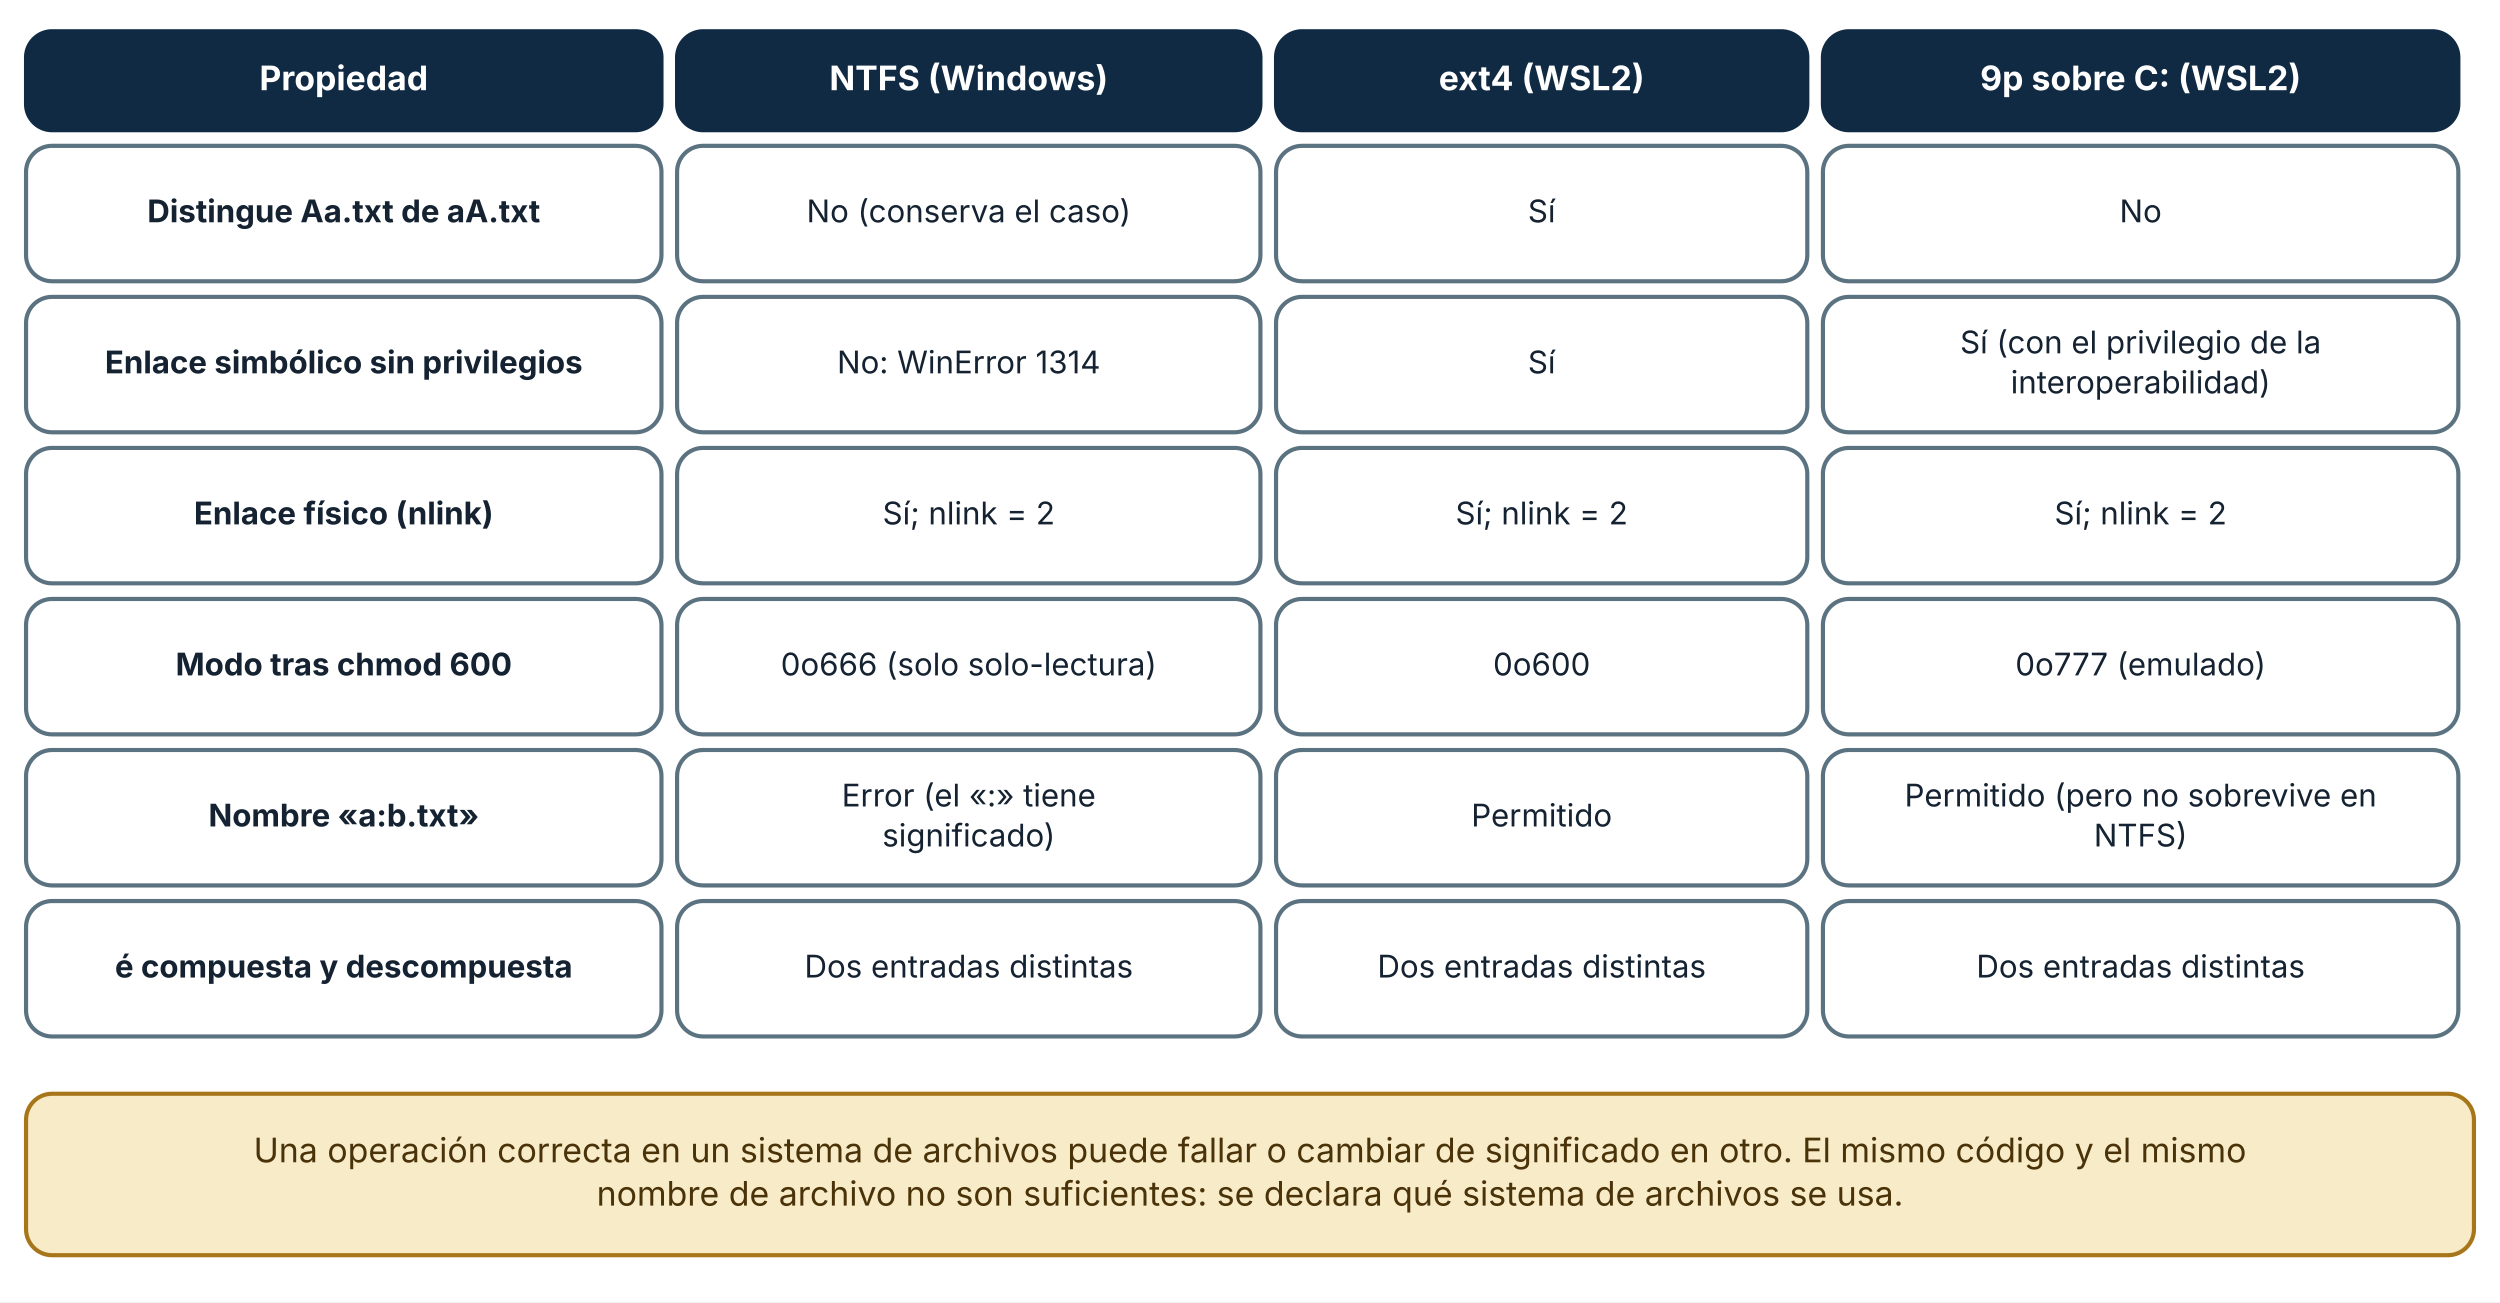
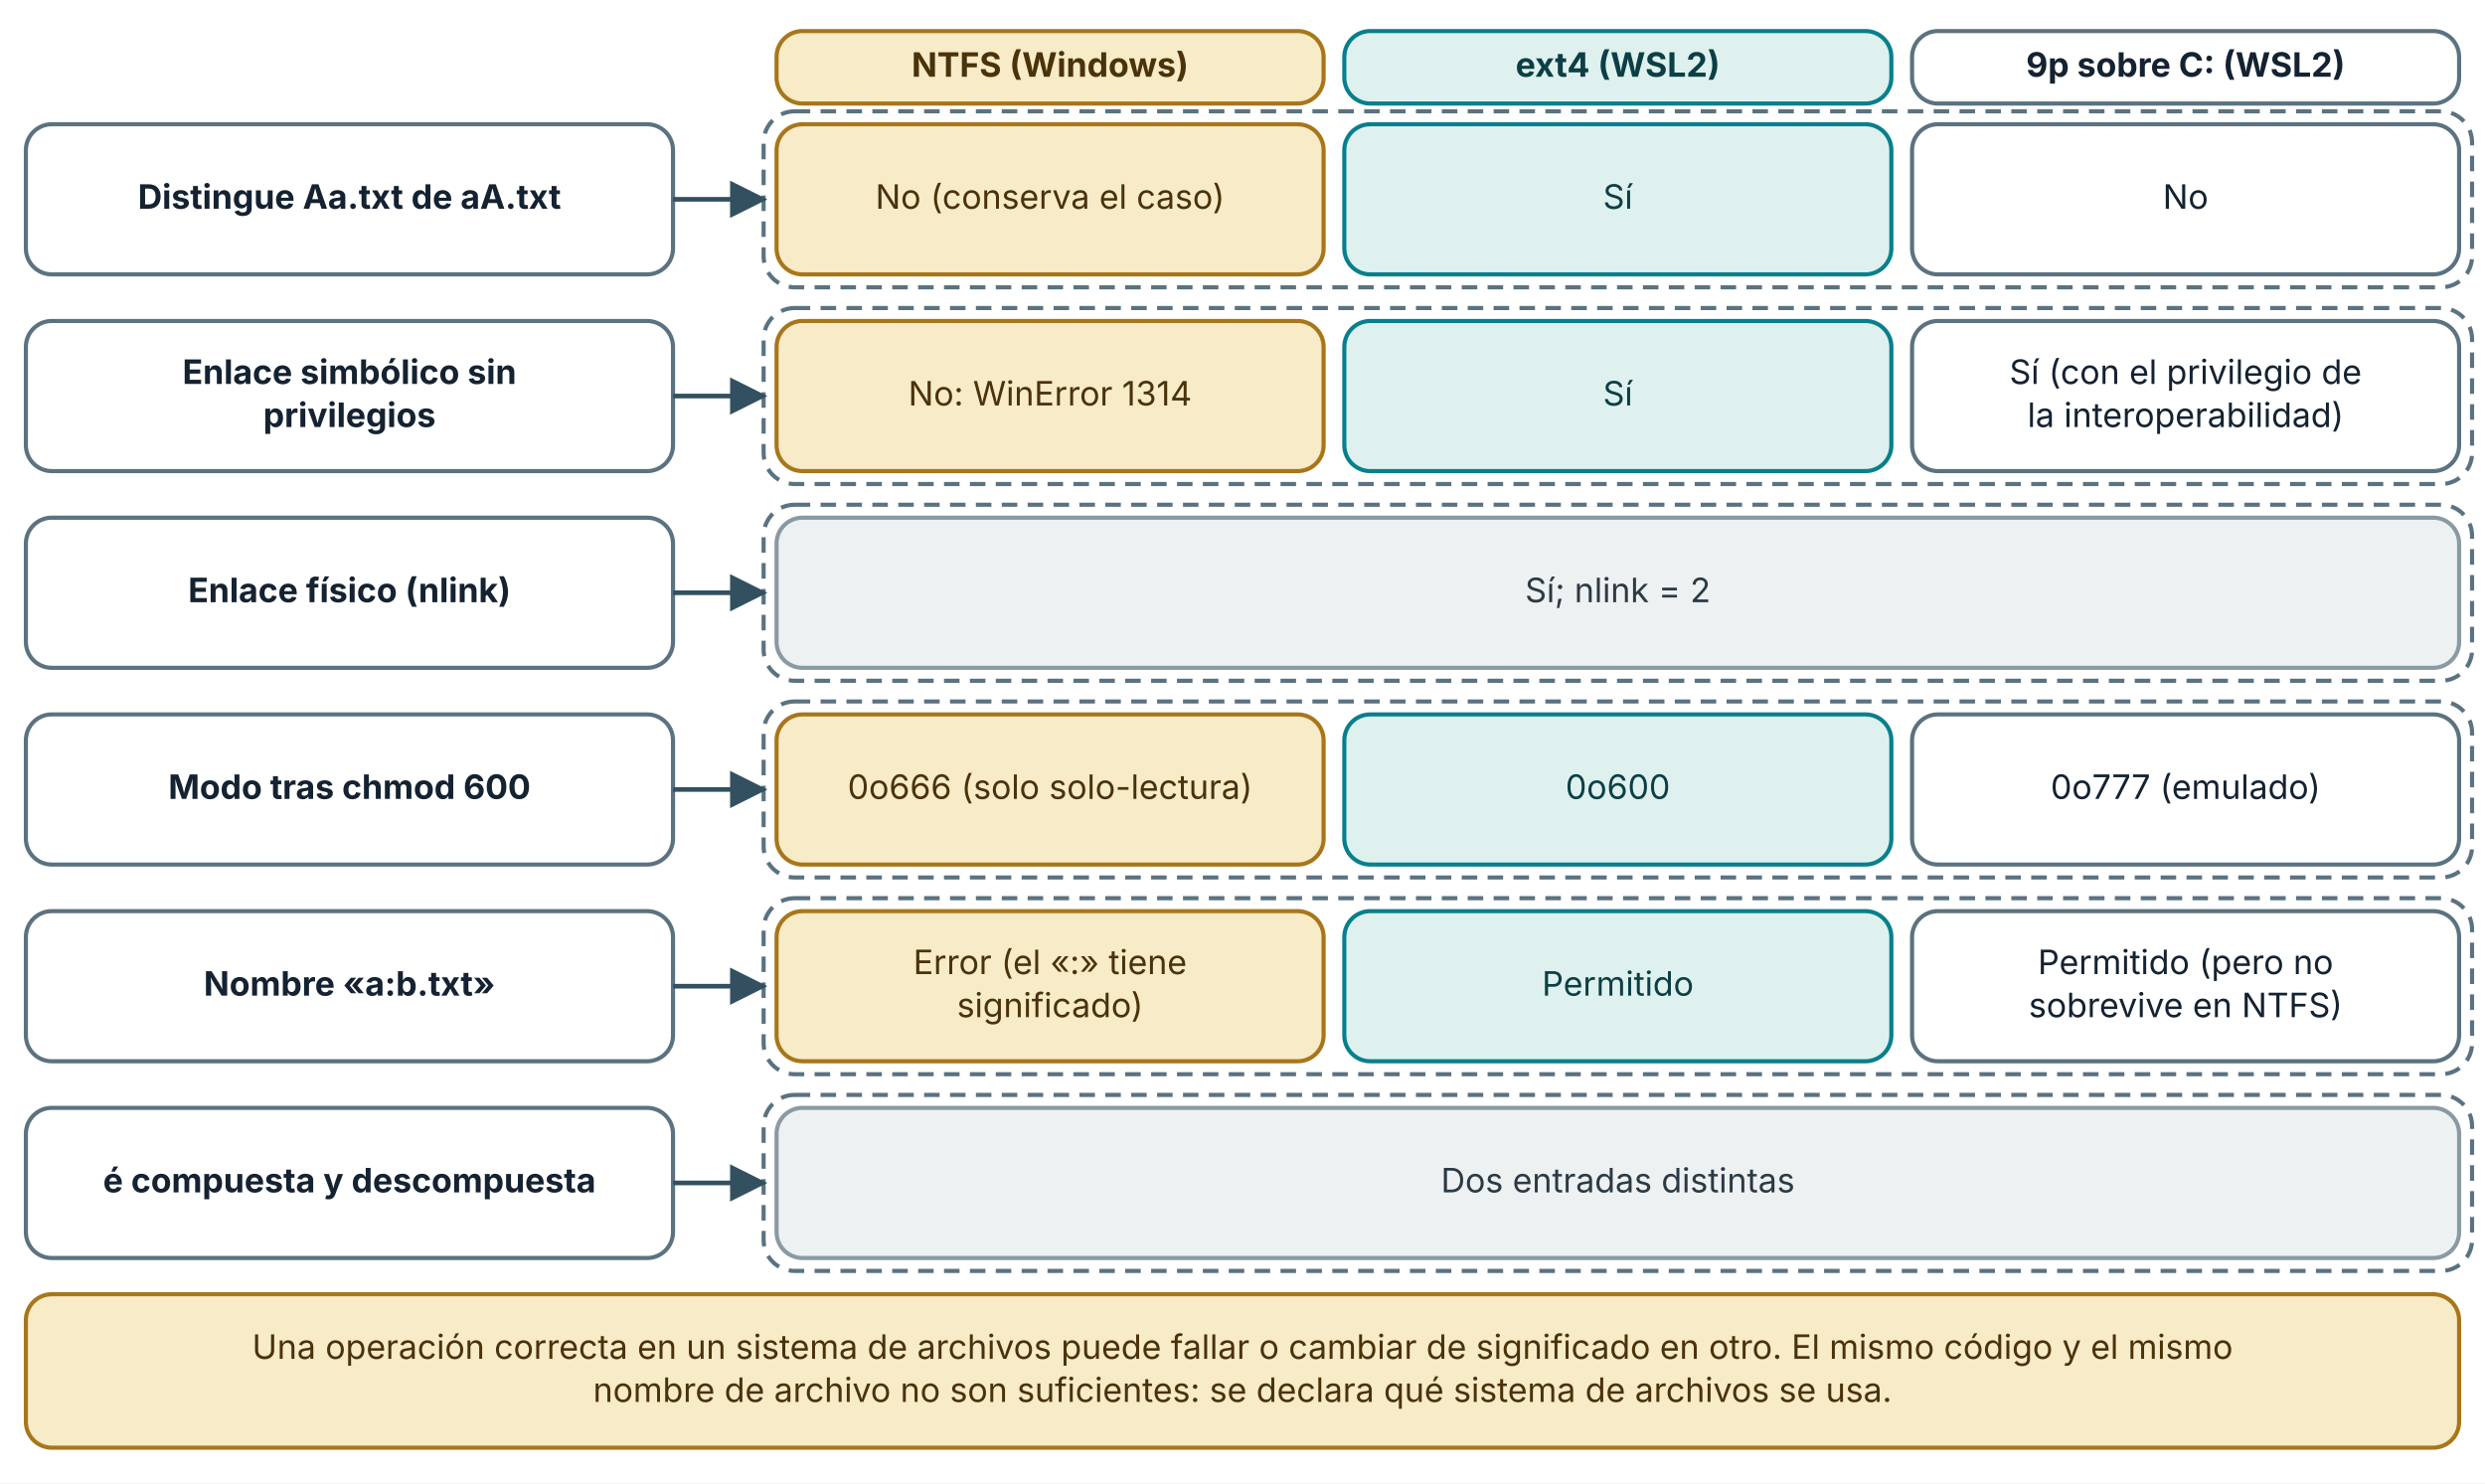
- <svg xmlns="http://www.w3.org/2000/svg" viewBox="0 0 960 500" width="960" height="500" role="img" aria-labelledby="t d" font-family="Inter, 'Segoe UI', system-ui, -apple-system, sans-serif">
+ <svg xmlns="http://www.w3.org/2000/svg" viewBox="0 0 960 573" width="960" height="573" role="img" aria-labelledby="t d" font-family="Inter, 'Segoe UI', system-ui, -apple-system, sans-serif">
  <defs>
    <marker id="arrow" viewBox="0 0 10 10" refX="9" refY="5" markerWidth="8" markerHeight="8" orient="auto-start-reverse">
      <path d="M0,0 L10,5 L0,10 z" fill="#32505f" />
    </marker>
    <marker id="arrow-coral" viewBox="0 0 10 10" refX="9" refY="5" markerWidth="8" markerHeight="8" orient="auto-start-reverse">
      <path d="M0,0 L10,5 L0,10 z" fill="#c0432f" />
    </marker>
  </defs>
-   <rect width="960" height="500" fill="#ffffff" />
-   <rect x="10" y="12" width="244" height="38" rx="10" fill="#102a43" stroke="#102a43" stroke-width="1.6" />
-   <text x="132" y="34.64" font-size="13" text-anchor="middle" font-weight="700" fill="#ffffff">
-     <tspan x="132" dy="0">Propiedad</tspan>
+   <rect width="960" height="573" fill="#ffffff" />
+   <rect x="300" y="12" width="211.333" height="28" rx="10" fill="#f7ebc8" stroke="#a8761a" stroke-width="1.6" />
+   <text x="405.667" y="29.64" font-size="13" text-anchor="middle" font-weight="700" fill="#4a3209">
+     <tspan x="405.667" dy="0">NTFS (Windows)</tspan>
  </text>
-   <rect x="260" y="12" width="224" height="38" rx="10" fill="#102a43" stroke="#102a43" stroke-width="1.6" />
-   <text x="372" y="34.64" font-size="13" text-anchor="middle" font-weight="700" fill="#ffffff">
-     <tspan x="372" dy="0">NTFS (Windows)</tspan>
+   <rect x="519.333" y="12" width="211.333" height="28" rx="10" fill="#dff1ee" stroke="#087f8c" stroke-width="1.6" />
+   <text x="625" y="29.64" font-size="13" text-anchor="middle" font-weight="700" fill="#0b3f45">
+     <tspan x="625" dy="0">ext4 (WSL2)</tspan>
  </text>
-   <rect x="490" y="12" width="204" height="38" rx="10" fill="#102a43" stroke="#102a43" stroke-width="1.6" />
-   <text x="592" y="34.64" font-size="13" text-anchor="middle" font-weight="700" fill="#ffffff">
-     <tspan x="592" dy="0">ext4 (WSL2)</tspan>
+   <rect x="738.667" y="12" width="211.333" height="28" rx="10" fill="#ffffff" stroke="#5b7280" stroke-width="1.6" />
+   <text x="844.333" y="29.64" font-size="13" text-anchor="middle" font-weight="700" fill="#142231">
+     <tspan x="844.333" dy="0">9p sobre C: (WSL2)</tspan>
  </text>
-   <rect x="700" y="12" width="244" height="38" rx="10" fill="#102a43" stroke="#102a43" stroke-width="1.6" />
-   <text x="822" y="34.64" font-size="13" text-anchor="middle" font-weight="700" fill="#ffffff">
-     <tspan x="822" dy="0">9p sobre C: (WSL2)</tspan>
+   <rect x="10" y="48" width="250" height="58" rx="10" fill="#ffffff" stroke="#5b7280" stroke-width="1.6" />
+   <text x="135" y="80.64" font-size="13" text-anchor="middle" font-weight="700" fill="#142231">
+     <tspan x="135" dy="0">Distingue Aa.txt de aA.txt</tspan>
  </text>
-   <rect x="10" y="56" width="244" height="52" rx="10" fill="#ffffff" stroke="#5b7280" stroke-width="1.6" />
-   <text x="132" y="85.36" font-size="12" text-anchor="middle" font-weight="700" fill="#142231">
-     <tspan x="132" dy="0">Distingue Aa.txt de aA.txt</tspan>
+   <rect x="295" y="43" width="660" height="68" rx="12" fill="#ffffff" stroke="#5b7280" stroke-width="1.6" stroke-dasharray="6 4" />
+   <polyline points="260,77 295,77" fill="none" stroke="#32505f" stroke-width="1.8" marker-end="url(#arrow)" />
+   <rect x="300" y="48" width="211.333" height="58" rx="10" fill="#f7ebc8" stroke="#a8761a" stroke-width="1.6" />
+   <text x="405.667" y="80.64" font-size="13" text-anchor="middle" font-weight="400" fill="#4a3209">
+     <tspan x="405.667" dy="0">No (conserva el caso)</tspan>
  </text>
-   <rect x="260" y="56" width="224" height="52" rx="10" fill="#ffffff" stroke="#5b7280" stroke-width="1.6" />
-   <text x="372" y="85.36" font-size="12" text-anchor="middle" font-weight="400" fill="#142231">
-     <tspan x="372" dy="0">No (conserva el caso)</tspan>
+   <rect x="519.333" y="48" width="211.333" height="58" rx="10" fill="#dff1ee" stroke="#087f8c" stroke-width="1.6" />
+   <text x="625" y="80.64" font-size="13" text-anchor="middle" font-weight="400" fill="#0b3f45">
+     <tspan x="625" dy="0">Sí</tspan>
  </text>
-   <rect x="490" y="56" width="204" height="52" rx="10" fill="#ffffff" stroke="#5b7280" stroke-width="1.6" />
-   <text x="592" y="85.36" font-size="12" text-anchor="middle" font-weight="400" fill="#142231">
-     <tspan x="592" dy="0">Sí</tspan>
+   <rect x="738.667" y="48" width="211.333" height="58" rx="10" fill="#ffffff" stroke="#5b7280" stroke-width="1.6" />
+   <text x="844.333" y="80.64" font-size="13" text-anchor="middle" font-weight="400" fill="#142231">
+     <tspan x="844.333" dy="0">No</tspan>
  </text>
-   <rect x="700" y="56" width="244" height="52" rx="10" fill="#ffffff" stroke="#5b7280" stroke-width="1.6" />
-   <text x="822" y="85.36" font-size="12" text-anchor="middle" font-weight="400" fill="#142231">
-     <tspan x="822" dy="0">No</tspan>
+   <rect x="10" y="124" width="250" height="58" rx="10" fill="#ffffff" stroke="#5b7280" stroke-width="1.6" />
+   <text x="135" y="148.32" font-size="13" text-anchor="middle" font-weight="700" fill="#142231">
+     <tspan x="135" dy="0">Enlace simbólico sin</tspan>
  </text>
-   <rect x="10" y="114" width="244" height="52" rx="10" fill="#ffffff" stroke="#5b7280" stroke-width="1.6" />
-   <text x="132" y="143.36" font-size="12" text-anchor="middle" font-weight="700" fill="#142231">
-     <tspan x="132" dy="0">Enlace simbólico sin privilegios</tspan>
+   <text x="135" y="164.96" font-size="13" text-anchor="middle" font-weight="700" fill="#142231">
+     <tspan x="135" dy="0">privilegios</tspan>
  </text>
-   <rect x="260" y="114" width="224" height="52" rx="10" fill="#ffffff" stroke="#5b7280" stroke-width="1.6" />
-   <text x="372" y="143.36" font-size="12" text-anchor="middle" font-weight="400" fill="#142231">
-     <tspan x="372" dy="0">No: WinError 1314</tspan>
+   <rect x="295" y="119" width="660" height="68" rx="12" fill="#ffffff" stroke="#5b7280" stroke-width="1.6" stroke-dasharray="6 4" />
+   <polyline points="260,153 295,153" fill="none" stroke="#32505f" stroke-width="1.8" marker-end="url(#arrow)" />
+   <rect x="300" y="124" width="211.333" height="58" rx="10" fill="#f7ebc8" stroke="#a8761a" stroke-width="1.6" />
+   <text x="405.667" y="156.64" font-size="13" text-anchor="middle" font-weight="400" fill="#4a3209">
+     <tspan x="405.667" dy="0">No: WinError 1314</tspan>
  </text>
-   <rect x="490" y="114" width="204" height="52" rx="10" fill="#ffffff" stroke="#5b7280" stroke-width="1.6" />
-   <text x="592" y="143.36" font-size="12" text-anchor="middle" font-weight="400" fill="#142231">
-     <tspan x="592" dy="0">Sí</tspan>
+   <rect x="519.333" y="124" width="211.333" height="58" rx="10" fill="#dff1ee" stroke="#087f8c" stroke-width="1.6" />
+   <text x="625" y="156.64" font-size="13" text-anchor="middle" font-weight="400" fill="#0b3f45">
+     <tspan x="625" dy="0">Sí</tspan>
  </text>
-   <rect x="700" y="114" width="244" height="52" rx="10" fill="#ffffff" stroke="#5b7280" stroke-width="1.6" />
-   <text x="822" y="135.68" font-size="12" text-anchor="middle" font-weight="400" fill="#142231">
-     <tspan x="822" dy="0">Sí (con el privilegio de la</tspan>
+   <rect x="738.667" y="124" width="211.333" height="58" rx="10" fill="#ffffff" stroke="#5b7280" stroke-width="1.6" />
+   <text x="844.333" y="148.32" font-size="13" text-anchor="middle" font-weight="400" fill="#142231">
+     <tspan x="844.333" dy="0">Sí (con el privilegio de</tspan>
  </text>
-   <text x="822" y="151.04" font-size="12" text-anchor="middle" font-weight="400" fill="#142231">
-     <tspan x="822" dy="0">interoperabilidad)</tspan>
+   <text x="844.333" y="164.96" font-size="13" text-anchor="middle" font-weight="400" fill="#142231">
+     <tspan x="844.333" dy="0">la interoperabilidad)</tspan>
  </text>
-   <rect x="10" y="172" width="244" height="52" rx="10" fill="#ffffff" stroke="#5b7280" stroke-width="1.6" />
-   <text x="132" y="201.36" font-size="12" text-anchor="middle" font-weight="700" fill="#142231">
-     <tspan x="132" dy="0">Enlace físico (nlink)</tspan>
+   <rect x="10" y="200" width="250" height="58" rx="10" fill="#ffffff" stroke="#5b7280" stroke-width="1.6" />
+   <text x="135" y="232.64" font-size="13" text-anchor="middle" font-weight="700" fill="#142231">
+     <tspan x="135" dy="0">Enlace físico (nlink)</tspan>
  </text>
-   <rect x="260" y="172" width="224" height="52" rx="10" fill="#ffffff" stroke="#5b7280" stroke-width="1.6" />
-   <text x="372" y="201.36" font-size="12" text-anchor="middle" font-weight="400" fill="#142231">
-     <tspan x="372" dy="0">Sí; nlink = 2</tspan>
+   <rect x="295" y="195" width="660" height="68" rx="12" fill="#ffffff" stroke="#5b7280" stroke-width="1.6" stroke-dasharray="6 4" />
+   <polyline points="260,229 295,229" fill="none" stroke="#32505f" stroke-width="1.8" marker-end="url(#arrow)" />
+   <rect x="300" y="200" width="650" height="58" rx="10" fill="#eef1f2" stroke="#8a9aa3" stroke-width="1.6" />
+   <text x="625" y="232.64" font-size="13" text-anchor="middle" font-weight="400" fill="#2b3a44">
+     <tspan x="625" dy="0">Sí; nlink = 2</tspan>
  </text>
-   <rect x="490" y="172" width="204" height="52" rx="10" fill="#ffffff" stroke="#5b7280" stroke-width="1.6" />
-   <text x="592" y="201.36" font-size="12" text-anchor="middle" font-weight="400" fill="#142231">
-     <tspan x="592" dy="0">Sí; nlink = 2</tspan>
+   <rect x="10" y="276" width="250" height="58" rx="10" fill="#ffffff" stroke="#5b7280" stroke-width="1.6" />
+   <text x="135" y="308.64" font-size="13" text-anchor="middle" font-weight="700" fill="#142231">
+     <tspan x="135" dy="0">Modo tras chmod 600</tspan>
  </text>
-   <rect x="700" y="172" width="244" height="52" rx="10" fill="#ffffff" stroke="#5b7280" stroke-width="1.6" />
-   <text x="822" y="201.36" font-size="12" text-anchor="middle" font-weight="400" fill="#142231">
-     <tspan x="822" dy="0">Sí; nlink = 2</tspan>
+   <rect x="295" y="271" width="660" height="68" rx="12" fill="#ffffff" stroke="#5b7280" stroke-width="1.6" stroke-dasharray="6 4" />
+   <polyline points="260,305 295,305" fill="none" stroke="#32505f" stroke-width="1.8" marker-end="url(#arrow)" />
+   <rect x="300" y="276" width="211.333" height="58" rx="10" fill="#f7ebc8" stroke="#a8761a" stroke-width="1.6" />
+   <text x="405.667" y="308.64" font-size="13" text-anchor="middle" font-weight="400" fill="#4a3209">
+     <tspan x="405.667" dy="0">0o666 (solo solo-lectura)</tspan>
  </text>
-   <rect x="10" y="230" width="244" height="52" rx="10" fill="#ffffff" stroke="#5b7280" stroke-width="1.6" />
-   <text x="132" y="259.36" font-size="12" text-anchor="middle" font-weight="700" fill="#142231">
-     <tspan x="132" dy="0">Modo tras chmod 600</tspan>
+   <rect x="519.333" y="276" width="211.333" height="58" rx="10" fill="#dff1ee" stroke="#087f8c" stroke-width="1.6" />
+   <text x="625" y="308.64" font-size="13" text-anchor="middle" font-weight="400" fill="#0b3f45">
+     <tspan x="625" dy="0">0o600</tspan>
  </text>
-   <rect x="260" y="230" width="224" height="52" rx="10" fill="#ffffff" stroke="#5b7280" stroke-width="1.6" />
-   <text x="372" y="259.36" font-size="12" text-anchor="middle" font-weight="400" fill="#142231">
-     <tspan x="372" dy="0">0o666 (solo solo-lectura)</tspan>
+   <rect x="738.667" y="276" width="211.333" height="58" rx="10" fill="#ffffff" stroke="#5b7280" stroke-width="1.6" />
+   <text x="844.333" y="308.64" font-size="13" text-anchor="middle" font-weight="400" fill="#142231">
+     <tspan x="844.333" dy="0">0o777 (emulado)</tspan>
  </text>
-   <rect x="490" y="230" width="204" height="52" rx="10" fill="#ffffff" stroke="#5b7280" stroke-width="1.6" />
-   <text x="592" y="259.36" font-size="12" text-anchor="middle" font-weight="400" fill="#142231">
-     <tspan x="592" dy="0">0o600</tspan>
+   <rect x="10" y="352" width="250" height="58" rx="10" fill="#ffffff" stroke="#5b7280" stroke-width="1.6" />
+   <text x="135" y="384.64" font-size="13" text-anchor="middle" font-weight="700" fill="#142231">
+     <tspan x="135" dy="0">Nombre «a:b.txt»</tspan>
  </text>
-   <rect x="700" y="230" width="244" height="52" rx="10" fill="#ffffff" stroke="#5b7280" stroke-width="1.6" />
-   <text x="822" y="259.36" font-size="12" text-anchor="middle" font-weight="400" fill="#142231">
-     <tspan x="822" dy="0">0o777 (emulado)</tspan>
+   <rect x="295" y="347" width="660" height="68" rx="12" fill="#ffffff" stroke="#5b7280" stroke-width="1.6" stroke-dasharray="6 4" />
+   <polyline points="260,381 295,381" fill="none" stroke="#32505f" stroke-width="1.8" marker-end="url(#arrow)" />
+   <rect x="300" y="352" width="211.333" height="58" rx="10" fill="#f7ebc8" stroke="#a8761a" stroke-width="1.6" />
+   <text x="405.667" y="376.32" font-size="13" text-anchor="middle" font-weight="400" fill="#4a3209">
+     <tspan x="405.667" dy="0">Error (el «:» tiene</tspan>
  </text>
-   <rect x="10" y="288" width="244" height="52" rx="10" fill="#ffffff" stroke="#5b7280" stroke-width="1.6" />
-   <text x="132" y="317.36" font-size="12" text-anchor="middle" font-weight="700" fill="#142231">
-     <tspan x="132" dy="0">Nombre «a:b.txt»</tspan>
+   <text x="405.667" y="392.96" font-size="13" text-anchor="middle" font-weight="400" fill="#4a3209">
+     <tspan x="405.667" dy="0">significado)</tspan>
  </text>
-   <rect x="260" y="288" width="224" height="52" rx="10" fill="#ffffff" stroke="#5b7280" stroke-width="1.6" />
-   <text x="372" y="309.68" font-size="12" text-anchor="middle" font-weight="400" fill="#142231">
-     <tspan x="372" dy="0">Error (el «:» tiene</tspan>
+   <rect x="519.333" y="352" width="211.333" height="58" rx="10" fill="#dff1ee" stroke="#087f8c" stroke-width="1.6" />
+   <text x="625" y="384.64" font-size="13" text-anchor="middle" font-weight="400" fill="#0b3f45">
+     <tspan x="625" dy="0">Permitido</tspan>
  </text>
-   <text x="372" y="325.04" font-size="12" text-anchor="middle" font-weight="400" fill="#142231">
-     <tspan x="372" dy="0">significado)</tspan>
+   <rect x="738.667" y="352" width="211.333" height="58" rx="10" fill="#ffffff" stroke="#5b7280" stroke-width="1.6" />
+   <text x="844.333" y="376.32" font-size="13" text-anchor="middle" font-weight="400" fill="#142231">
+     <tspan x="844.333" dy="0">Permitido (pero no</tspan>
  </text>
-   <rect x="490" y="288" width="204" height="52" rx="10" fill="#ffffff" stroke="#5b7280" stroke-width="1.6" />
-   <text x="592" y="317.36" font-size="12" text-anchor="middle" font-weight="400" fill="#142231">
-     <tspan x="592" dy="0">Permitido</tspan>
+   <text x="844.333" y="392.96" font-size="13" text-anchor="middle" font-weight="400" fill="#142231">
+     <tspan x="844.333" dy="0">sobrevive en NTFS)</tspan>
  </text>
-   <rect x="700" y="288" width="244" height="52" rx="10" fill="#ffffff" stroke="#5b7280" stroke-width="1.6" />
-   <text x="822" y="309.68" font-size="12" text-anchor="middle" font-weight="400" fill="#142231">
-     <tspan x="822" dy="0">Permitido (pero no sobrevive en</tspan>
+   <rect x="10" y="428" width="250" height="58" rx="10" fill="#ffffff" stroke="#5b7280" stroke-width="1.6" />
+   <text x="135" y="460.64" font-size="13" text-anchor="middle" font-weight="700" fill="#142231">
+     <tspan x="135" dy="0">é compuesta y descompuesta</tspan>
  </text>
-   <text x="822" y="325.04" font-size="12" text-anchor="middle" font-weight="400" fill="#142231">
-     <tspan x="822" dy="0">NTFS)</tspan>
+   <rect x="295" y="423" width="660" height="68" rx="12" fill="#ffffff" stroke="#5b7280" stroke-width="1.6" stroke-dasharray="6 4" />
+   <polyline points="260,457 295,457" fill="none" stroke="#32505f" stroke-width="1.8" marker-end="url(#arrow)" />
+   <rect x="300" y="428" width="650" height="58" rx="10" fill="#eef1f2" stroke="#8a9aa3" stroke-width="1.6" />
+   <text x="625" y="460.64" font-size="13" text-anchor="middle" font-weight="400" fill="#2b3a44">
+     <tspan x="625" dy="0">Dos entradas distintas</tspan>
  </text>
-   <rect x="10" y="346" width="244" height="52" rx="10" fill="#ffffff" stroke="#5b7280" stroke-width="1.6" />
-   <text x="132" y="375.36" font-size="12" text-anchor="middle" font-weight="700" fill="#142231">
-     <tspan x="132" dy="0">é compuesta y descompuesta</tspan>
-   </text>
-   <rect x="260" y="346" width="224" height="52" rx="10" fill="#ffffff" stroke="#5b7280" stroke-width="1.6" />
-   <text x="372" y="375.36" font-size="12" text-anchor="middle" font-weight="400" fill="#142231">
-     <tspan x="372" dy="0">Dos entradas distintas</tspan>
-   </text>
-   <rect x="490" y="346" width="204" height="52" rx="10" fill="#ffffff" stroke="#5b7280" stroke-width="1.6" />
-   <text x="592" y="375.36" font-size="12" text-anchor="middle" font-weight="400" fill="#142231">
-     <tspan x="592" dy="0">Dos entradas distintas</tspan>
-   </text>
-   <rect x="700" y="346" width="244" height="52" rx="10" fill="#ffffff" stroke="#5b7280" stroke-width="1.6" />
-   <text x="822" y="375.36" font-size="12" text-anchor="middle" font-weight="400" fill="#142231">
-     <tspan x="822" dy="0">Dos entradas distintas</tspan>
-   </text>
-   <rect x="10" y="420" width="940" height="62" rx="10" fill="#f7ebc8" stroke="#a8761a" stroke-width="1.6" />
-   <text x="480" y="446.32" font-size="13" text-anchor="middle" font-weight="400" fill="#4a3209">
+   <rect x="10" y="500" width="940" height="59.28" rx="10" fill="#f7ebc8" stroke="#a8761a" stroke-width="1.6" />
+   <text x="480" y="524.96" font-size="13" text-anchor="middle" font-weight="400" fill="#4a3209">
    <tspan x="480" dy="0">Una operación correcta en un sistema de archivos puede fallar o cambiar de significado en otro. El mismo código y el mismo</tspan>
  </text>
-   <text x="480" y="462.96" font-size="13" text-anchor="middle" font-weight="400" fill="#4a3209">
+   <text x="480" y="541.6" font-size="13" text-anchor="middle" font-weight="400" fill="#4a3209">
    <tspan x="480" dy="0">nombre de archivo no son suficientes: se declara qué sistema de archivos se usa.</tspan>
  </text>
</svg>
